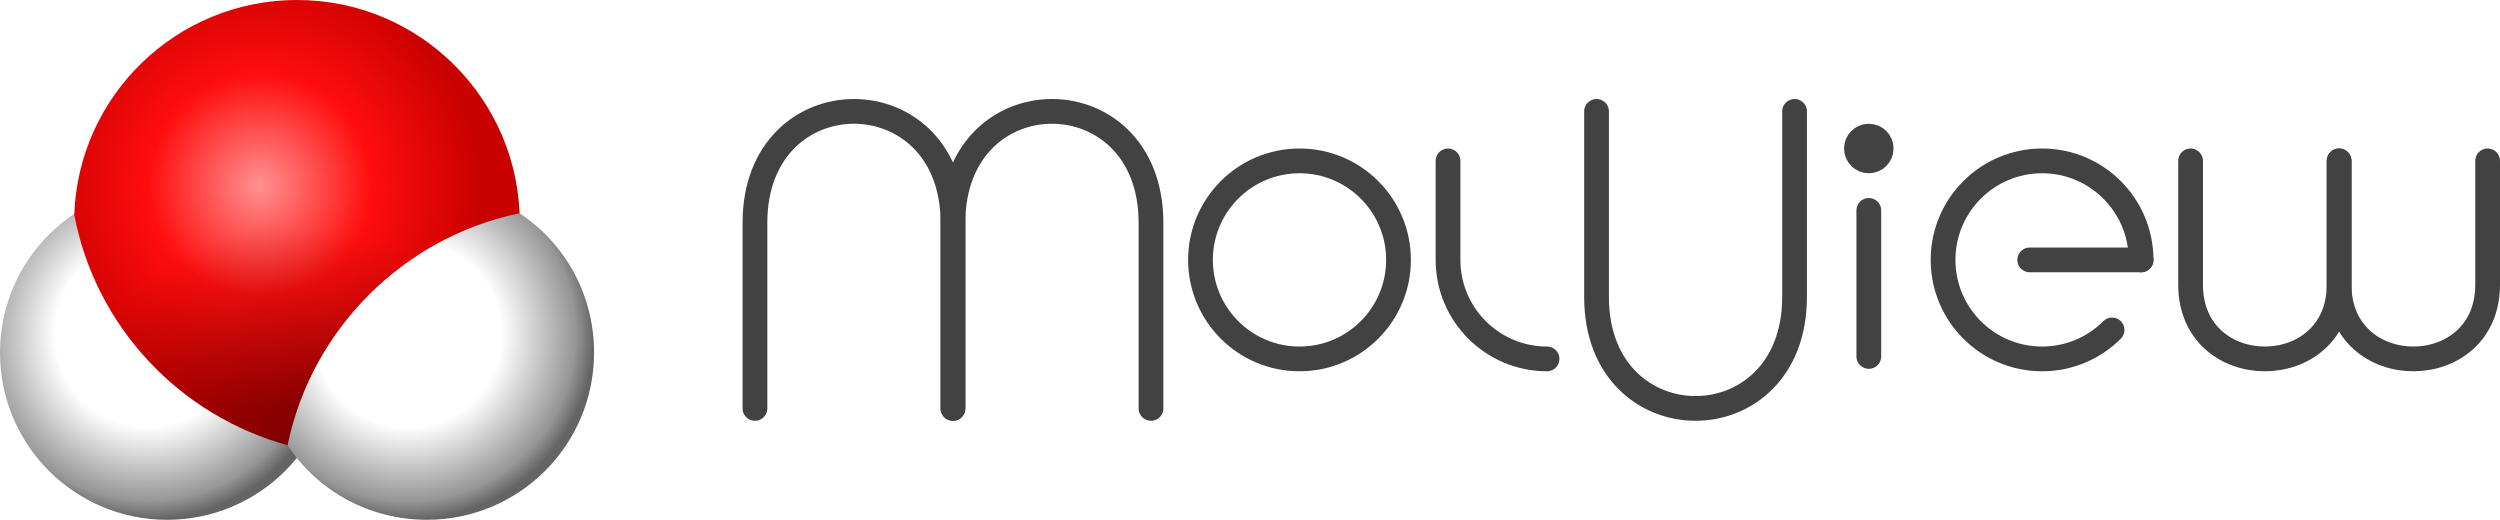
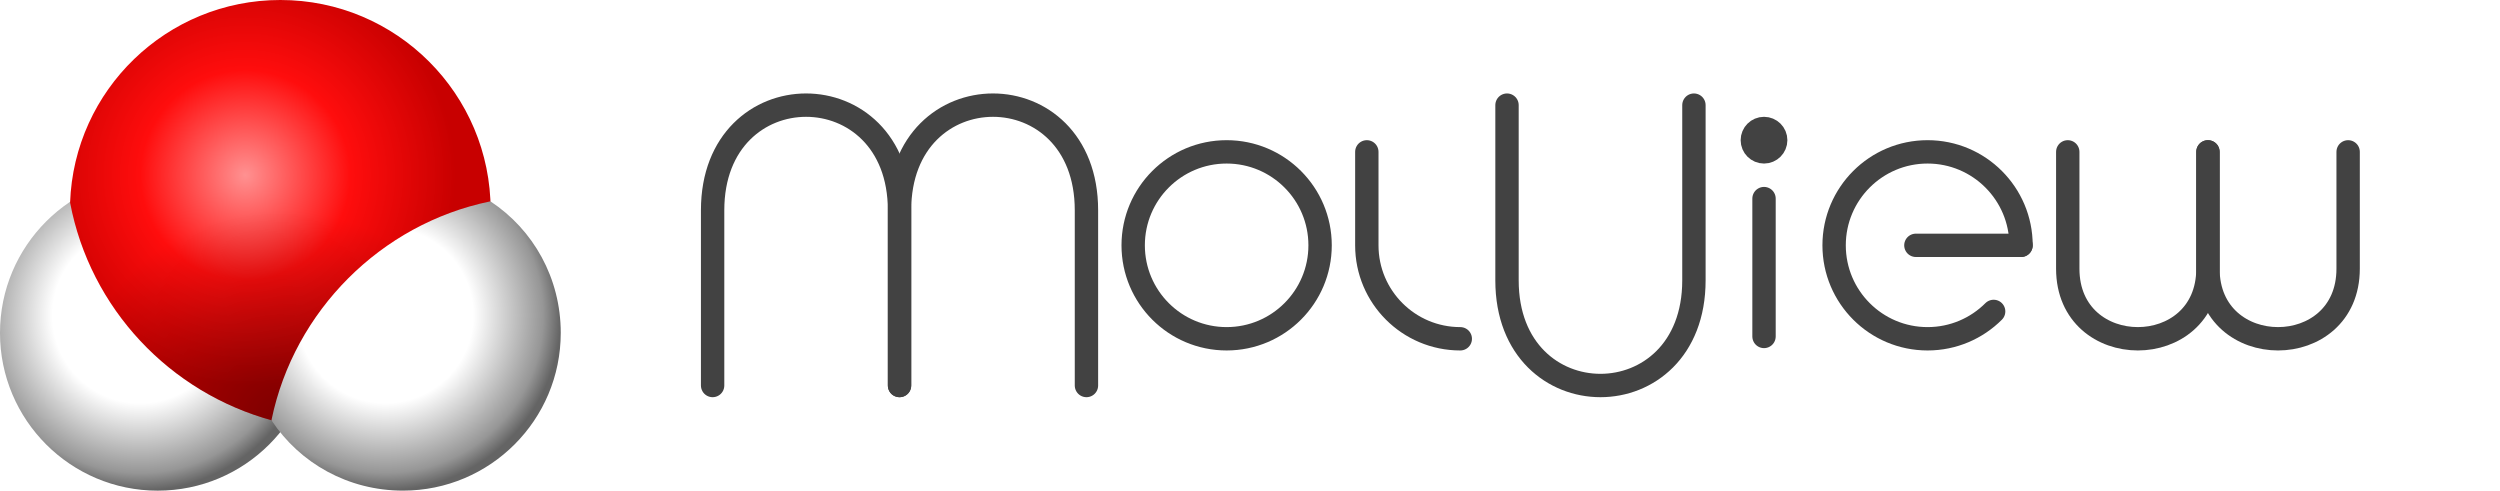
- <svg xmlns="http://www.w3.org/2000/svg" xmlns:xlink="http://www.w3.org/1999/xlink" width="1010" height="210" viewBox="0 0 1010 210" id="svg3004" version="1.1">
+ <svg xmlns="http://www.w3.org/2000/svg" xmlns:xlink="http://www.w3.org/1999/xlink" width="1070" height="210" viewBox="0 0 1070 210" id="svg3004" version="1.1">
  <defs id="defs3006">
    <linearGradient id="linearGradient3918">
      <stop id="stop3920" offset="0" style="stop-color:#ffffff;stop-opacity:1;" />
      <stop style="stop-color:#ffffff;stop-opacity:1;" offset="0.5" id="stop3922" />
      <stop id="stop3933" offset="0.9" style="stop-color:#969696;stop-opacity:1;" />
      <stop id="stop3924" offset="1" style="stop-color:#646464;stop-opacity:1;" />
    </linearGradient>
    <linearGradient id="linearGradient3832">
      <stop style="stop-color:#ff9191;stop-opacity:1;" offset="0" id="stop3834" />
      <stop id="stop3916" offset="0.5" style="stop-color:#ff0d0d;stop-opacity:1;" />
      <stop style="stop-color:#c80000;stop-opacity:1;" offset="1" id="stop3836" />
    </linearGradient>
    <linearGradient id="linearGradient3814-2">
      <stop style="stop-color:#000000;stop-opacity:0.376;" offset="0" id="stop3816-9" />
      <stop style="stop-color:#000000;stop-opacity:0;" offset="1" id="stop3818-0" />
    </linearGradient>
    <linearGradient id="linearGradient3814">
      <stop style="stop-color:#ffffff;stop-opacity:1;" offset="0" id="stop3816" />
      <stop id="stop3912" offset="0.5" style="stop-color:#ffffff;stop-opacity:1;" />
      <stop style="stop-color:#969696;stop-opacity:1;" offset="0.9" id="stop3931" />
      <stop style="stop-color:#646464;stop-opacity:1;" offset="1" id="stop3818" />
    </linearGradient>
    <radialGradient xlink:href="#linearGradient3918" id="radialGradient6489" gradientUnits="userSpaceOnUse" gradientTransform="matrix(1.111107,4.2782638e-8,-4.278271e-8,1.111105,-0.5431904,-1.345609)" cx="4.189" cy="12.111" fx="4.189" fy="12.111" r="3.5" />
    <radialGradient xlink:href="#linearGradient3832" id="radialGradient6491" gradientUnits="userSpaceOnUse" gradientTransform="matrix(1.5,0,0,1.5,0,-527.1812)" spreadMethod="pad" cx="7" cy="1043.362" fx="7" fy="1043.362" r="6" />
    <radialGradient xlink:href="#linearGradient3814-2" id="radialGradient6493" gradientUnits="userSpaceOnUse" gradientTransform="matrix(1.5,2.7085429e-5,-2.7084966e-5,1.499974,0.02844843,-527.1545)" spreadMethod="pad" cx="8" cy="1050.362" fx="8" fy="1050.362" r="6" />
    <radialGradient xlink:href="#linearGradient3814" id="radialGradient6495" gradientUnits="userSpaceOnUse" gradientTransform="matrix(1.818054,4.2401505e-6,-4.2401862e-6,1.818069,-3.494158,-860.315)" cx="11" cy="1047.362" fx="11" fy="1047.362" r="4.125" />
  </defs>
  <g id="layer1" transform="translate(0,-842.3622)">
    <g id="g3985" transform="matrix(10,0,0,10,0,-9461.26)">
      <path style="fill:url(#radialGradient6489);fill-opacity:1;stroke:none" id="path4014" d="m 8,12.5 a 3.5,3.5 0 1 1 -7,0 3.5,3.5 0 1 1 7,0 z" transform="matrix(1.928578,0,0,1.928581,-1.928578,1020.505)" />
      <path style="fill:url(#radialGradient6491);fill-opacity:1;stroke:none;display:inline" d="m 12,1030.362 c -4.862,0 -8.829,3.851 -9,8.672 0.853,4.53 4.27,8.139 8.672,9.328 0.108,0 0.22,0 0.328,0 4.971,0 9,-4.029 9,-9 0,-4.971 -4.029,-9 -9,-9 z" id="path4018-7-4-3" />
      <path style="fill:url(#radialGradient6493);fill-opacity:1;stroke:none;display:inline" d="m 12,1030.362 c -4.862,0 -8.829,3.851 -9,8.672 0.853,4.53 4.27,8.139 8.672,9.328 0.108,0 0.22,0 0.328,0 4.971,0 9,-4.029 9,-9 0,-4.971 -4.029,-9 -9,-9 z" id="path4018-7-4-3-3" />
      <path style="fill:url(#radialGradient6495);fill-opacity:1;stroke:none;display:inline" d="m 20.953,1038.987 c -4.652,0.97 -8.358,4.676 -9.328,9.328 -0.003,0.015 0.003,0.033 0,0.046 1.208,1.824 3.273,3 5.625,3 3.728,0 6.75,-3.022 6.75,-6.75 0,-2.352 -1.176,-4.417 -3,-5.625 -0.011,0 -0.036,0 -0.047,0 z" id="path4018-7-2" />
    </g>
    <g id="g4236" style="stroke:#424242;stroke-opacity:1" transform="matrix(10,0,0,10,99.99999,-9501.26)">
      <path transform="matrix(0.7999826,0,0,0.7999826,8.100748,1036.862)" d="m 48,10 a 5,5 0 1 1 -10,0 5,5 0 1 1 10,0 z" id="path3172" style="fill:none;stroke:#424242;stroke-width:1.25;stroke-linecap:round;stroke-miterlimit:4;stroke-opacity:1;stroke-dasharray:none" />
      <path id="path3172-2" d="m 52.5,1048.862 c -2.209,0 -4,-1.791 -4,-4 0,-2.209 0,-4 0,-4" style="fill:none;stroke:#424242;stroke-width:1;stroke-linecap:round;stroke-miterlimit:4;stroke-opacity:1;display:inline" />
      <path id="path4003" d="m 65.5,1042.862 -4e-6,5.9" style="fill:none;stroke:#424242;stroke-width:1px;stroke-linecap:round;stroke-linejoin:miter;stroke-opacity:1" />
      <path id="path3125-1-2" d="m 62.5,1038.862 0,7.5 c 0,6 -8,6 -8,0 l 0,-7.5" style="fill:none;stroke:#424242;stroke-width:1px;stroke-linecap:round;stroke-linejoin:miter;stroke-opacity:1;display:inline" />
      <g id="g3839" transform="translate(1.000004,0)" style="stroke:#424242;stroke-opacity:1">
        <path style="fill:none;stroke:#424242;stroke-width:1;stroke-linecap:round;stroke-miterlimit:4;stroke-opacity:1;display:inline" d="m 74.328,1047.691 c -0.724,0.724 -1.724,1.171 -2.828,1.171 -2.209,0 -4,-1.791 -4,-4 0,-2.209 1.791,-4 4,-4 1.105,0 2.105,0.448 2.828,1.172 0.724,0.724 1.172,1.724 1.172,2.828" id="path3172-4" />
        <path style="fill:none;stroke:#424242;stroke-width:1px;stroke-linecap:round;stroke-linejoin:miter;stroke-opacity:1" d="m 71,1044.862 4.5,0" id="path4181" />
      </g>
      <g id="g3843" transform="translate(1.000004,0)" style="stroke:#424242;stroke-opacity:1">
        <path style="fill:none;stroke:#424242;stroke-width:1px;stroke-linecap:round;stroke-linejoin:miter;stroke-opacity:1;display:inline" d="m 83.5,1040.862 0,5 c 0,4 -6,4 -6,0 l 0,-5" id="path3125-8-5-2" />
        <path style="fill:none;stroke:#424242;stroke-width:1px;stroke-linecap:round;stroke-linejoin:miter;stroke-opacity:1;display:inline" d="m 89.5,1040.862 0,5 c 0,4 -6,4 -6,0 l 0,-5" id="path3125-8-5-2-4" />
      </g>
      <g id="g3847" style="stroke:#424242;stroke-opacity:1">
        <path style="fill:none;stroke:#424242;stroke-width:1px;stroke-linecap:round;stroke-linejoin:miter;stroke-opacity:1;display:inline" d="m 28.5,1050.862 0,-7.5 c 0,-6 8,-6 8,0 l 0,7.5" id="path3125-1" />
        <path style="fill:none;stroke:#424242;stroke-width:1px;stroke-linecap:round;stroke-linejoin:miter;stroke-opacity:1;display:inline" d="m 20.5,1050.862 0,-7.5 c 0,-6 8,-6 8,0 l 0,7.5" id="path3125-1-8" />
      </g>
      <path style="fill:#212121;fill-opacity:1;stroke:#424242;stroke-width:1;stroke-linecap:round;stroke-linejoin:round;stroke-miterlimit:4;stroke-opacity:1;stroke-dasharray:none" id="path3067" d="m 66,3.5 a 0.5,0.5 0 1 1 -1,0 0.5,0.5 0 1 1 1,0 z" transform="translate(2.7231011e-6,1036.862)" />
    </g>
  </g>
</svg>
